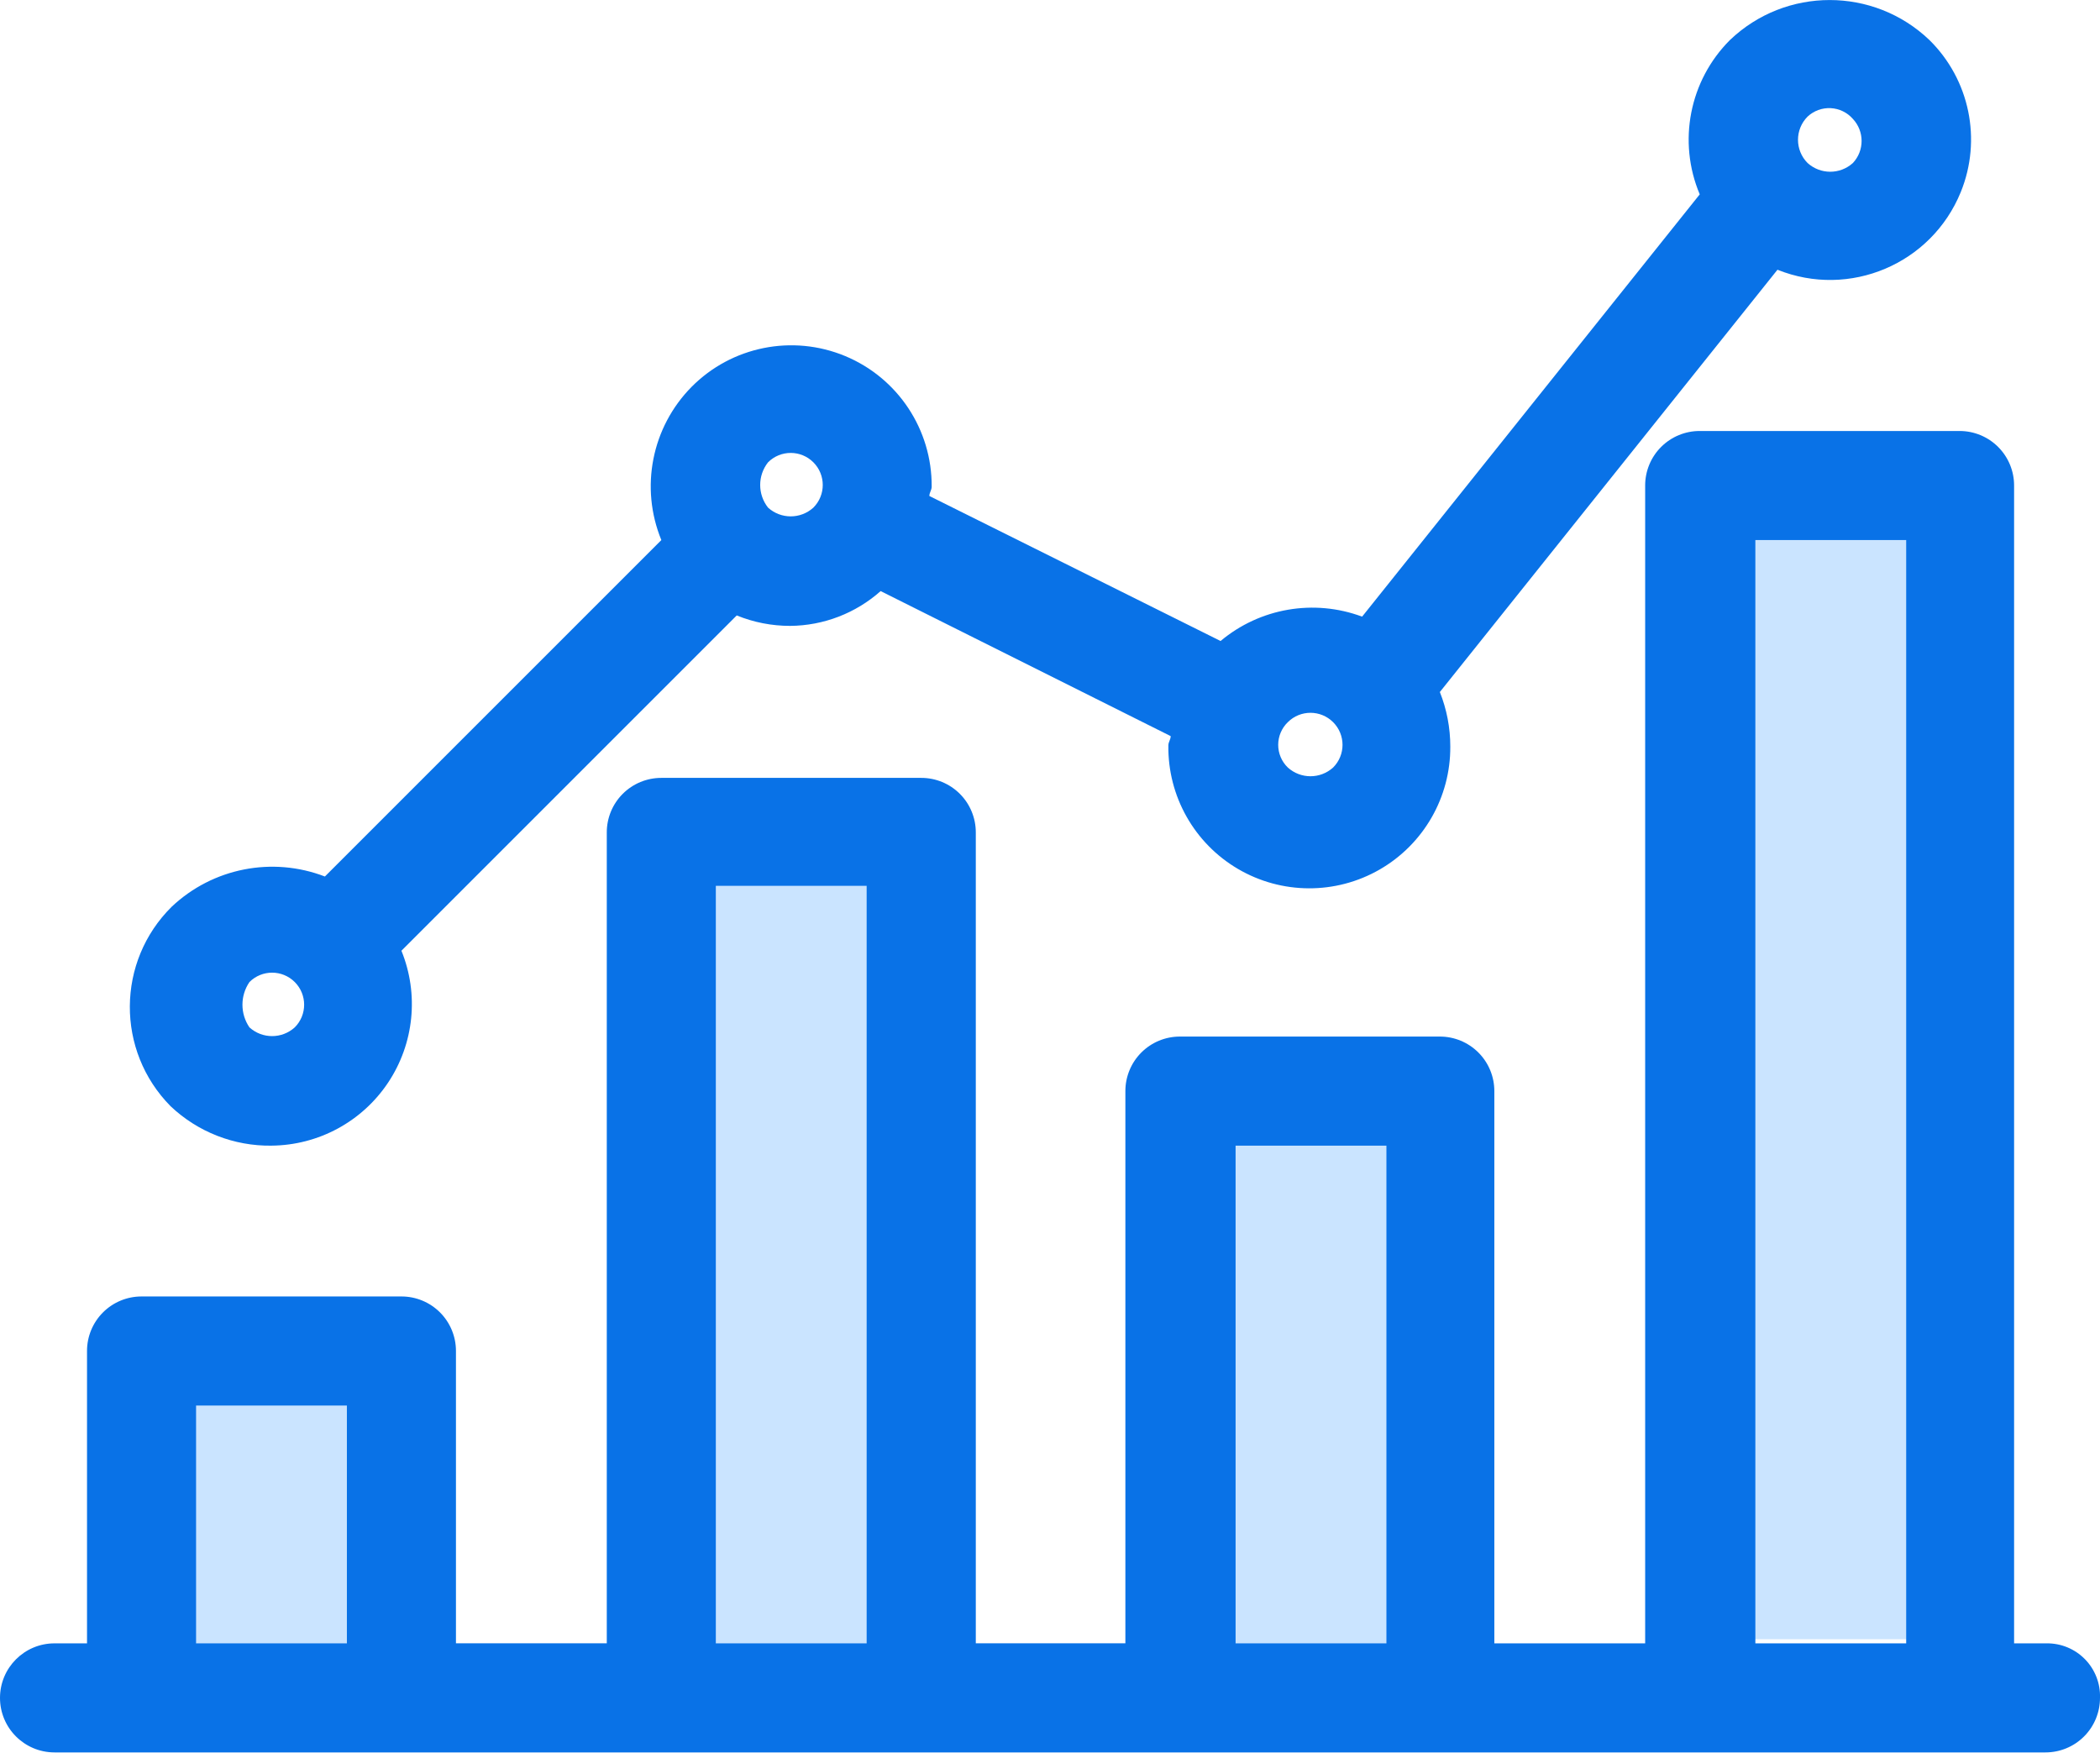
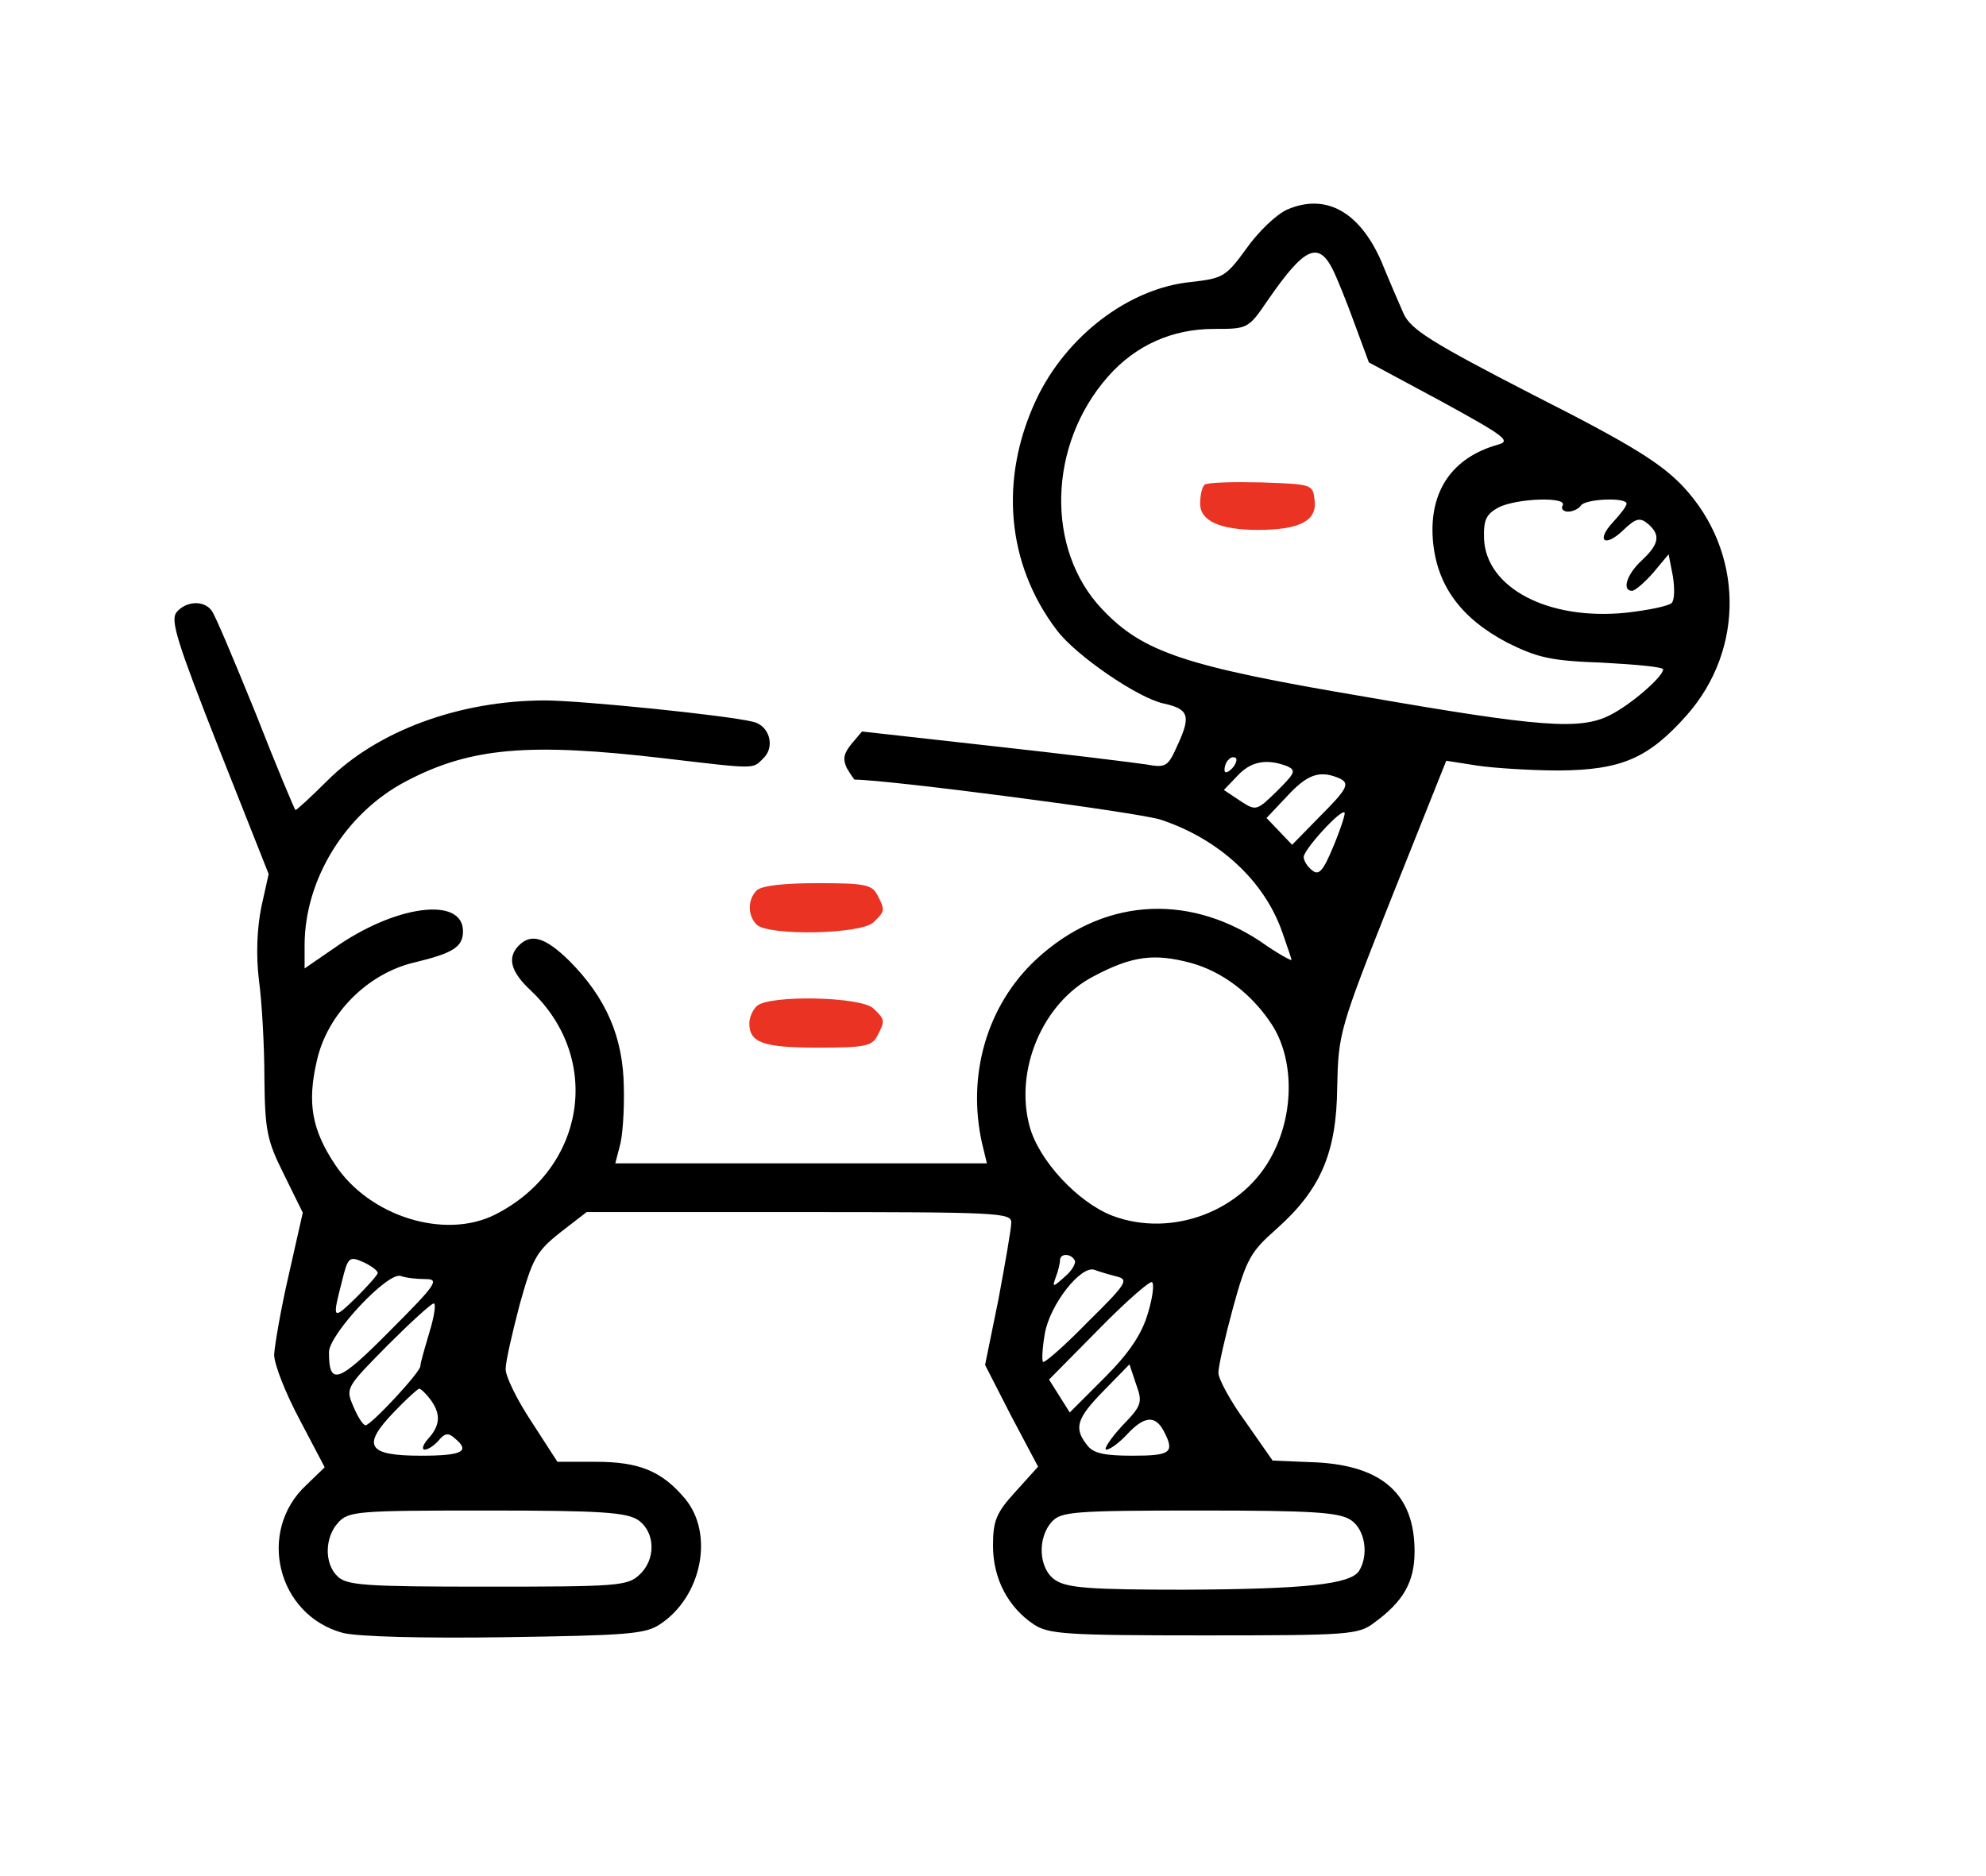
- <svg xmlns="http://www.w3.org/2000/svg" width="129.738" height="108.268" viewBox="0 0 129.738 108.268">
-   <g id="图表" transform="translate(-50.115 -125.809)">
-     <path id="路径_33" data-name="路径 33" d="M109.532,400.289h16.557V421H109.532Zm33.115-33.115H159.2V421H142.647Zm29.029,16.557h16.557V421H171.676Zm37.2-37.272h16.557v70.387H208.876Z" transform="translate(-51.099 -189.761)" fill="#cae4ff" />
-     <path id="路径_34" data-name="路径 34" d="M116.148,196.59a8.745,8.745,0,0,0,8.028-12.042l20.715-20.715a8.715,8.715,0,0,0,3.3.645,8.514,8.514,0,0,0,5.591-2.15l17.919,8.96c0,.215-.143.358-.143.573a8.709,8.709,0,1,0,17.417.072,9.079,9.079,0,0,0-.645-3.369l20.858-26.09a8.714,8.714,0,0,0,11.325-4.8,8.624,8.624,0,0,0-1.935-9.39,8.919,8.919,0,0,0-12.328,0,8.7,8.7,0,0,0-1.864,9.533l-20.858,26.09a8.818,8.818,0,0,0-8.745,1.505l-17.991-8.96c0-.215.143-.358.143-.573a8.673,8.673,0,0,0-14.837-6.164,8.743,8.743,0,0,0-1.864,9.461l-20.786,20.786a9.048,9.048,0,0,0-9.461,1.864,8.717,8.717,0,0,0-.072,12.328,8.893,8.893,0,0,0,6.236,2.437Zm94.9-63.577a1.95,1.95,0,0,1,2.8.143,1.994,1.994,0,0,1,0,2.724,2.086,2.086,0,0,1-2.8,0A2.033,2.033,0,0,1,211.048,133.013Zm-32.111,37.415a1.977,1.977,0,0,1,2.8,2.8,2.086,2.086,0,0,1-2.8,0A1.947,1.947,0,0,1,178.937,170.428Zm-32.111-16.056a1.977,1.977,0,0,1,2.8,2.8,2.086,2.086,0,0,1-2.8,0A2.26,2.26,0,0,1,146.826,154.372Zm-32.04,32.111a1.977,1.977,0,0,1,2.8,2.8,2.086,2.086,0,0,1-2.8,0A2.484,2.484,0,0,1,114.786,186.484Z" transform="translate(-49.261)" fill="#0972e7" />
-     <path id="路径_35" data-name="路径 35" d="M176.553,390.919h-2.007V319.386a3.365,3.365,0,0,0-3.369-3.369H155.122a3.365,3.365,0,0,0-3.369,3.369v71.534h-9.318V356.8a3.365,3.365,0,0,0-3.369-3.369H123.01a3.365,3.365,0,0,0-3.369,3.369v34.118H110.4v-50.1a3.365,3.365,0,0,0-3.369-3.369H90.971a3.365,3.365,0,0,0-3.369,3.369v50.1H78.284V372.857a3.365,3.365,0,0,0-3.369-3.369H58.86a3.365,3.365,0,0,0-3.369,3.369v18.063H53.484a3.369,3.369,0,0,0,0,6.738h123a3.365,3.365,0,0,0,3.369-3.369,3.261,3.261,0,0,0-3.3-3.369Zm-114.325,0V376.226h9.318v14.694Zm32.111,0v-46.8h9.318v46.8Zm32.111,0V360.17h9.318v30.749Zm32.111,0V322.755h9.318v68.165Z" transform="translate(0 -163.58)" fill="#0972e7" />
+ <svg xmlns="http://www.w3.org/2000/svg" version="1.0" width="326pt" height="308pt" viewBox="0 0 326 308" preserveAspectRatio="xMidYMid meet">
+   <g transform="translate(0,308) scale(0.1,-0.1)" fill="#000000" stroke="none">
+     <path d="M2113 2736 c-18 -8 -48 -37 -67 -64 -34 -47 -39 -49 -91 -55 -102 -10 -205 -89 -254 -193 -61 -130 -49 -270 34 -379 32 -42 133 -111 175 -120 41 -9 45 -20 24 -66 -17 -38 -19 -40 -53 -34 -20 3 -133 17 -251 30 l-215 24 -17 -20 c-13 -16 -15 -25 -8 -40 6 -10 12 -19 13 -19 54 0 469 -54 503 -66 96 -32 170 -101 199 -185 8 -23 15 -43 15 -45 0 -2 -24 11 -52 31 -122 80 -261 69 -368 -31 -80 -75 -113 -189 -88 -301 l8 -33 -305 0 -305 0 7 27 c5 16 8 60 7 98 -1 82 -29 147 -90 208 -39 38 -62 45 -82 25 -20 -20 -14 -43 19 -74 119 -112 90 -293 -58 -368 -83 -42 -207 -3 -263 82 -38 57 -46 101 -30 170 17 77 83 144 161 162 62 15 79 25 79 51 0 58 -112 43 -212 -28 l-48 -33 0 38 c0 108 67 217 166 269 106 56 202 64 424 38 153 -18 145 -18 163 0 20 19 10 54 -17 60 -45 11 -284 35 -341 35 -141 0 -276 -50 -358 -132 -26 -26 -50 -48 -52 -48 -1 0 -31 71 -65 158 -35 86 -67 163 -73 170 -13 17 -42 15 -57 -3 -11 -13 1 -50 69 -223 l82 -207 -12 -54 c-7 -35 -9 -78 -4 -120 5 -36 9 -109 9 -161 1 -86 4 -102 32 -158 l31 -63 -23 -102 c-13 -56 -23 -115 -24 -131 0 -16 19 -64 42 -107 l41 -78 -30 -29 c-82 -76 -48 -214 60 -243 24 -6 128 -9 266 -7 199 3 230 5 254 21 69 45 90 149 41 207 -38 45 -75 60 -146 60 l-63 0 -42 65 c-24 36 -43 75 -43 87 0 13 11 60 23 106 21 75 27 87 66 118 l44 34 348 0 c326 0 349 -1 349 -17 0 -10 -10 -67 -21 -126 l-22 -108 43 -84 44 -83 -37 -41 c-32 -35 -37 -48 -37 -89 0 -54 25 -101 67 -129 24 -16 53 -18 279 -18 239 0 254 1 280 21 48 35 66 67 66 117 0 93 -52 140 -160 146 l-73 3 -44 63 c-25 34 -45 71 -45 81 0 11 11 59 24 107 22 80 29 92 71 129 72 64 99 124 100 233 2 88 3 94 90 313 l89 223 51 -8 c27 -4 88 -8 135 -8 102 1 146 20 209 91 96 109 93 269 -6 375 -36 38 -83 68 -245 150 -169 87 -202 108 -214 134 -7 16 -24 55 -37 87 -36 81 -91 111 -154 84z m75 -99 c6 -12 22 -51 35 -87 l24 -65 119 -64 c104 -57 115 -65 93 -71 -75 -21 -113 -76 -107 -156 6 -75 46 -129 122 -169 50 -25 72 -30 157 -33 55 -3 99 -7 99 -11 0 -12 -53 -58 -87 -75 -49 -25 -114 -20 -402 30 -296 50 -365 73 -432 144 -93 98 -89 270 10 382 45 51 105 78 174 78 55 0 56 0 88 47 60 87 83 98 107 50z m377 -387 c-3 -5 1 -10 9 -10 8 0 18 5 21 10 7 11 75 14 75 3 0 -4 -10 -17 -22 -30 -29 -31 -14 -43 17 -13 20 19 27 21 40 10 21 -18 19 -33 -10 -60 -25 -23 -33 -50 -16 -50 5 0 21 14 35 30 l25 30 7 -36 c3 -19 3 -39 -2 -44 -5 -5 -39 -12 -75 -16 -128 -13 -230 41 -233 122 -1 31 4 40 24 51 30 15 114 18 105 3z m-543 -432 c-7 -7 -12 -8 -12 -2 0 6 3 14 7 17 3 4 9 5 12 2 2 -3 -1 -11 -7 -17z m91 4 c15 -7 13 -11 -17 -41 -33 -32 -34 -33 -60 -16 l-27 18 22 23 c22 24 48 29 82 16z m81 -18 c24 -9 20 -17 -29 -66 l-44 -45 -21 22 -21 22 33 35 c33 36 53 43 82 32z m-5 -113 c-17 -41 -24 -49 -35 -40 -8 6 -14 16 -14 22 0 12 61 79 67 73 2 -1 -6 -26 -18 -55z m-234 -192 c51 -14 99 -50 132 -100 37 -56 38 -145 2 -214 -47 -93 -165 -138 -263 -101 -57 22 -121 91 -136 147 -25 93 22 203 105 246 64 34 100 38 160 22z m-1335 -509 c0 -3 -16 -21 -35 -40 -39 -38 -40 -37 -24 25 10 41 12 43 35 33 13 -6 24 -14 24 -18z m1144 21 c3 -4 -4 -17 -16 -27 -20 -18 -21 -18 -15 -1 4 10 7 23 7 28 0 11 17 12 24 0z m70 -27 c19 -5 15 -12 -48 -74 -38 -39 -71 -68 -74 -66 -2 3 -1 23 3 46 8 48 60 114 82 105 8 -3 25 -8 37 -11z m-1136 -4 c24 0 19 -8 -58 -85 -85 -86 -100 -91 -100 -35 0 29 97 133 118 125 8 -3 26 -5 40 -5z m1186 -57 c-10 -34 -31 -65 -71 -105 l-57 -57 -17 27 -17 27 81 82 c44 45 84 80 88 78 4 -3 1 -26 -7 -52z m-1179 -30 c-8 -27 -15 -51 -15 -56 0 -10 -81 -97 -90 -97 -4 0 -13 14 -20 31 -13 30 -12 31 56 100 38 38 72 69 76 69 4 0 1 -21 -7 -47z m1136 -155 c-19 -21 -30 -38 -25 -38 6 0 21 11 34 25 28 30 46 32 60 6 19 -36 12 -41 -51 -41 -47 0 -65 4 -75 18 -22 28 -16 44 28 89 l42 43 11 -33 c11 -30 9 -35 -24 -69z m-1135 45 c18 -24 17 -43 -3 -65 -9 -10 -11 -18 -6 -18 6 0 16 7 23 15 10 12 16 13 26 4 27 -22 13 -29 -55 -29 -88 0 -98 16 -44 72 20 21 39 38 41 38 3 0 11 -8 18 -17z m342 -199 c28 -20 29 -65 1 -90 -19 -18 -39 -19 -250 -19 -199 0 -230 2 -245 17 -22 21 -21 64 1 88 17 19 32 20 244 20 189 0 230 -3 249 -16z m1170 0 c23 -16 29 -57 13 -83 -14 -22 -87 -30 -286 -31 -157 0 -194 3 -213 16 -27 18 -30 69 -5 96 15 16 36 18 242 18 189 0 230 -3 249 -16z" />
+     <path d="M1977 2284 c-4 -4 -7 -18 -7 -31 0 -28 32 -43 95 -43 68 0 97 15 93 48 -3 27 -3 27 -88 30 -47 1 -89 0 -93 -4z" fill="#EA3323" />
+     <path d="M1242 1618 c-15 -15 -15 -41 0 -56 19 -19 173 -16 192 4 19 18 19 20 6 45 -9 17 -22 19 -98 19 -55 0 -92 -4 -100 -12z" fill="#EA3323" />
+     <path d="M1242 1428 c-7 -7 -12 -19 -12 -28 0 -32 23 -40 112 -40 76 0 89 2 98 19 13 25 13 27 -6 45 -19 20 -173 23 -192 4z" fill="#EA3323" />
  </g>
</svg>
